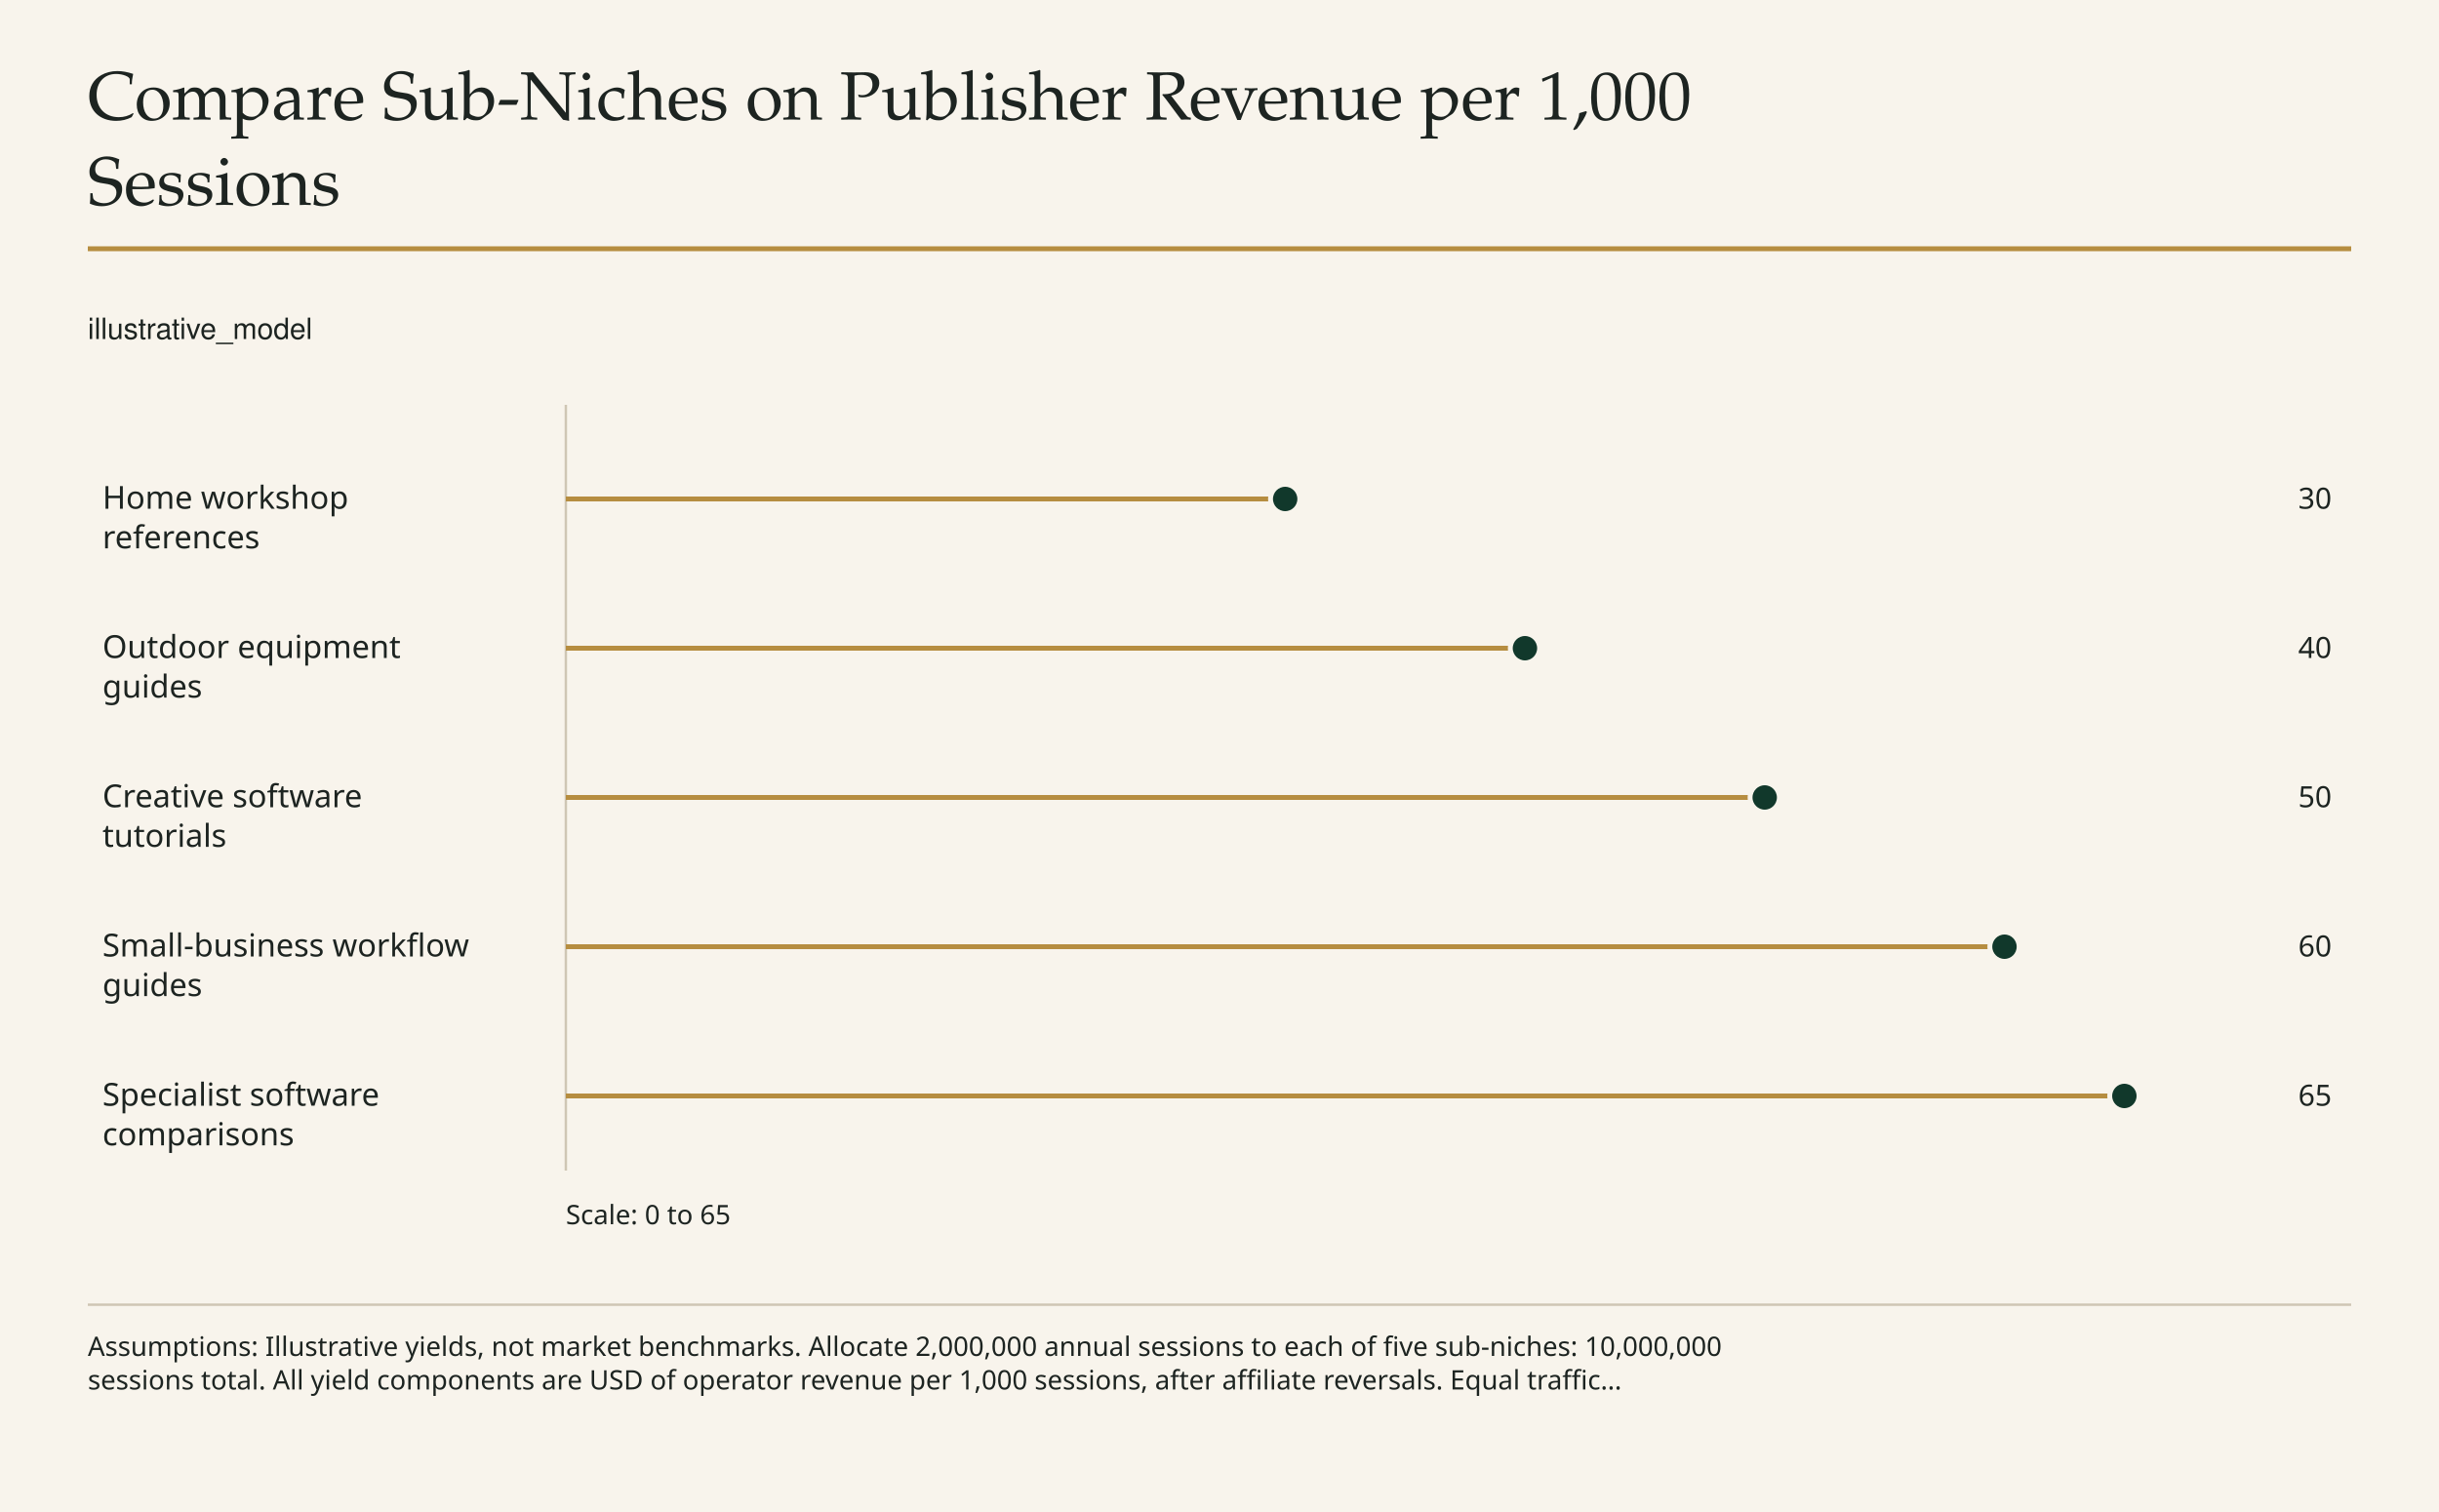
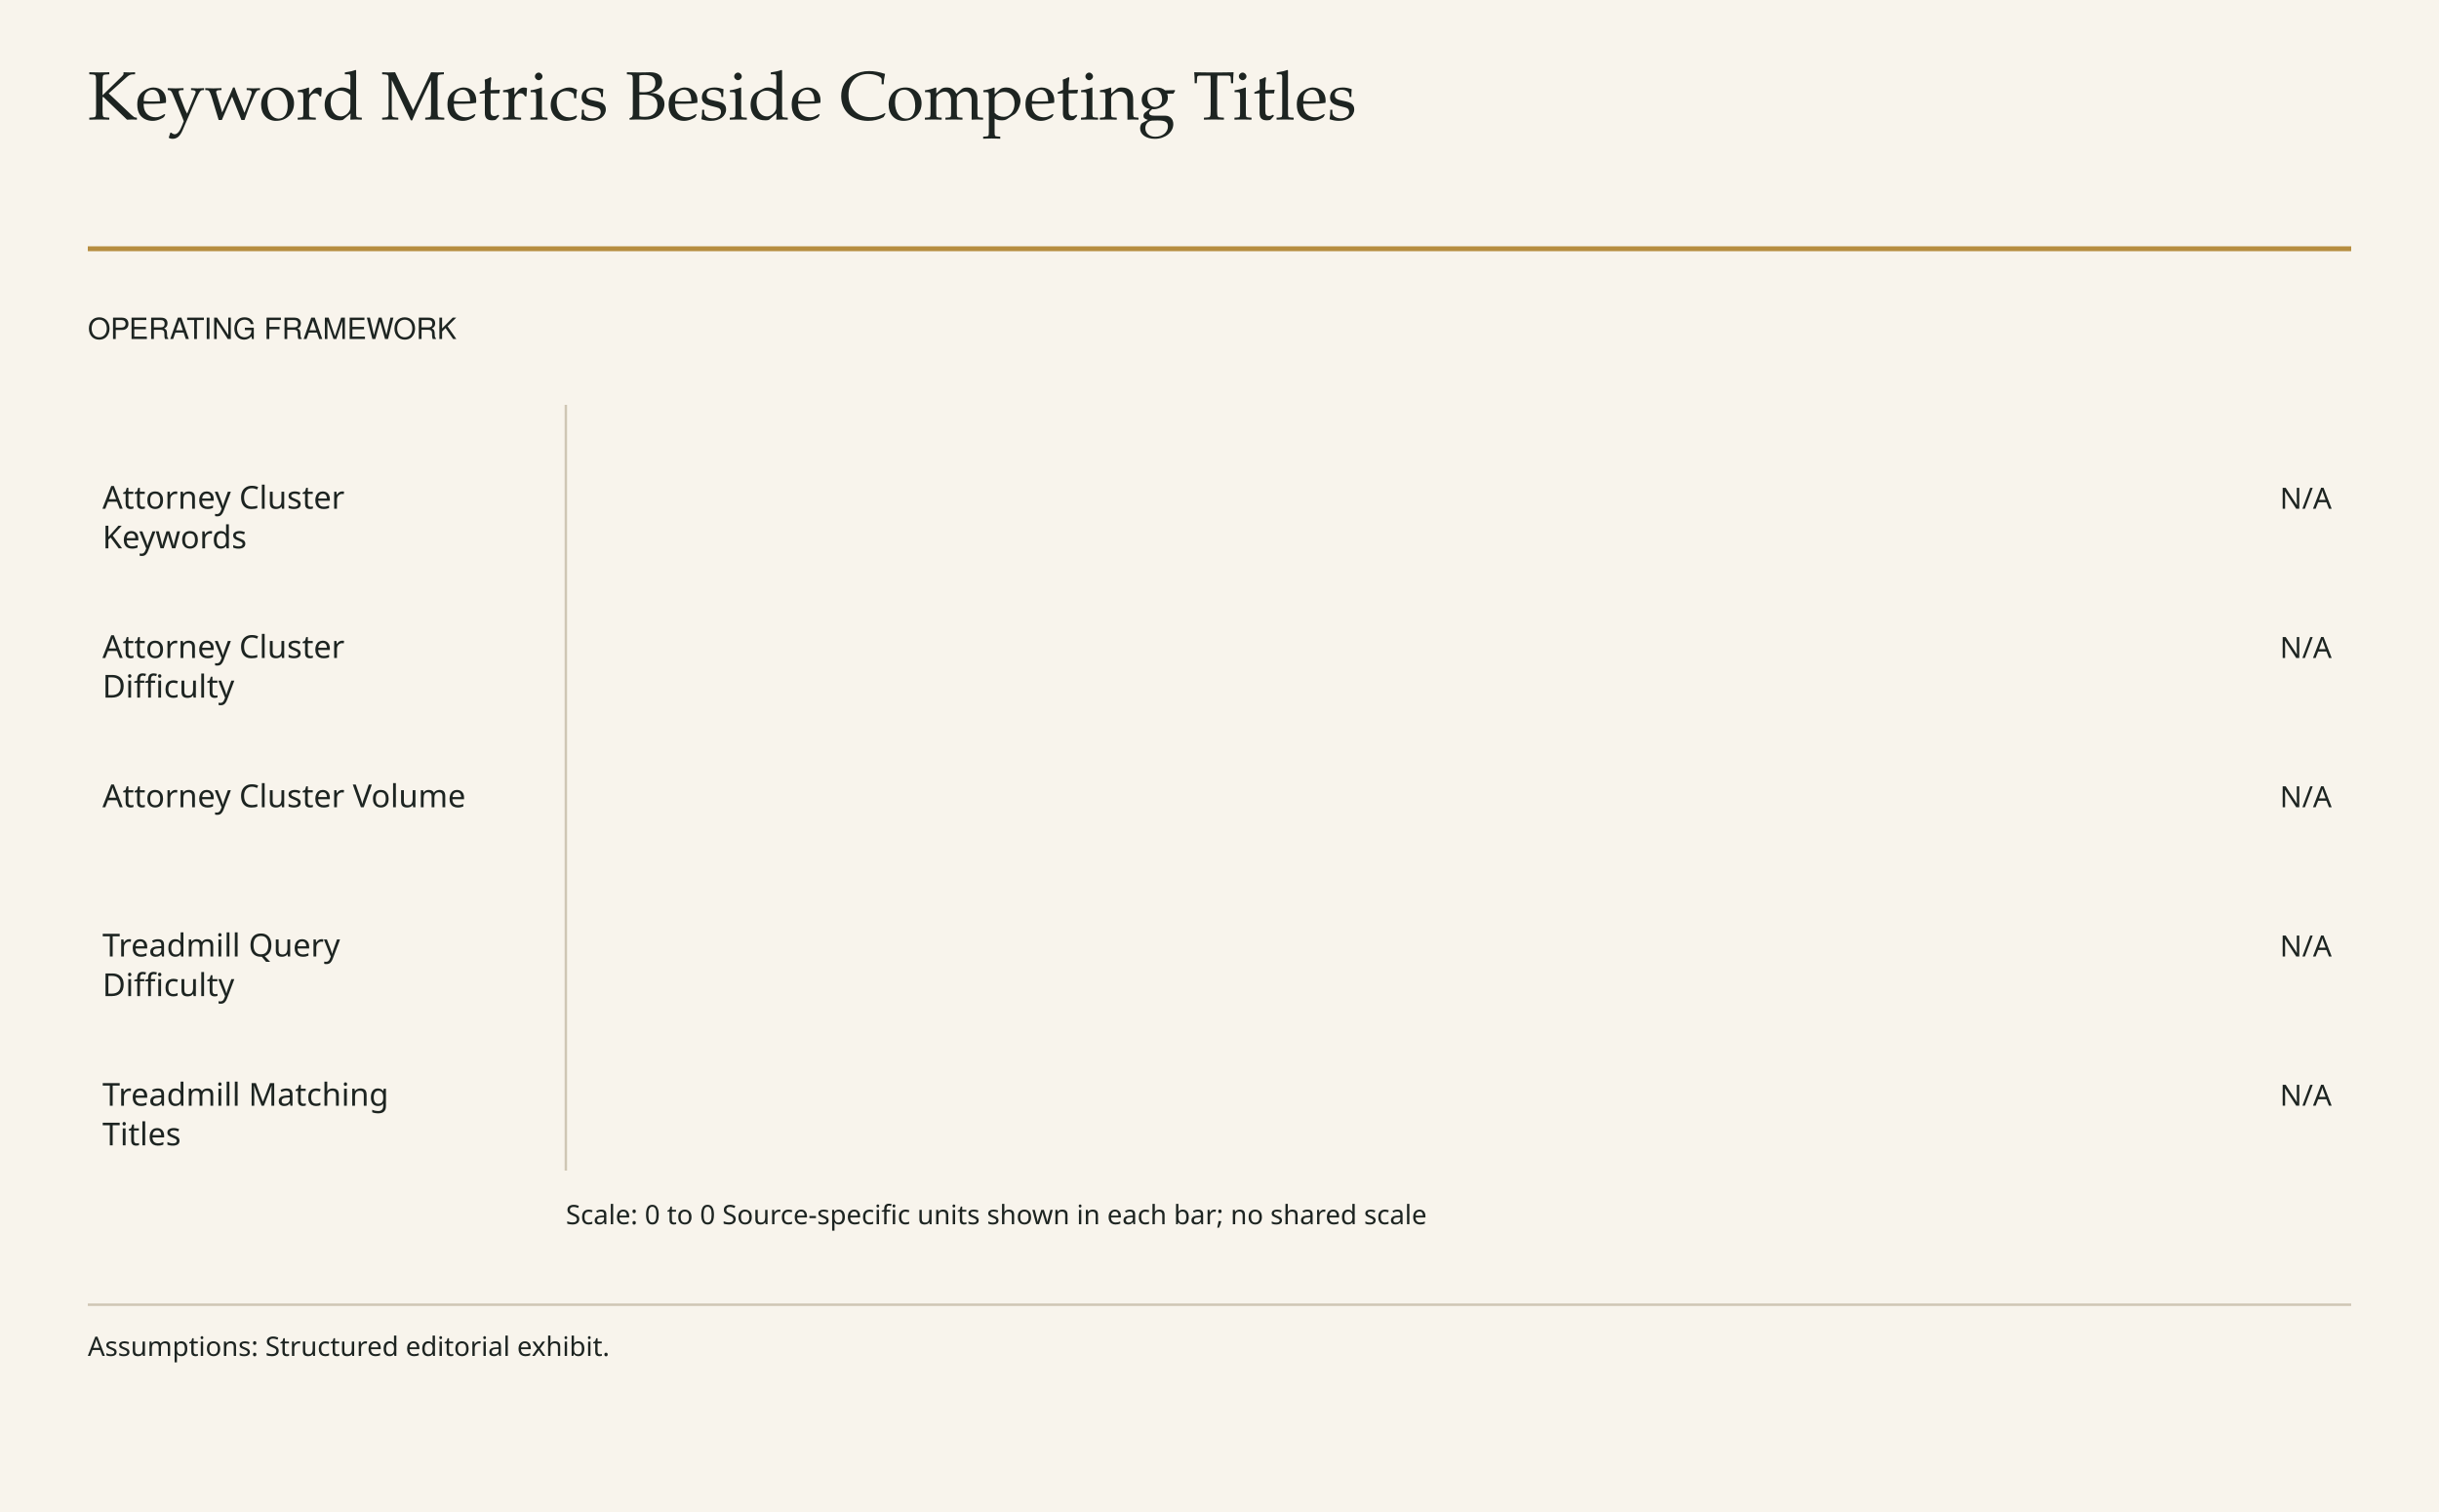
<svg xmlns="http://www.w3.org/2000/svg" viewBox="0 0 1000 620" role="img">
  <rect x="0" y="0" width="1000" height="620" fill="#F8F4EC" stroke="none" stroke-width="1" />
  <text x="36" y="49" font-family="Palatino, Georgia, serif" font-size="28" fill="#1D2421" text-anchor="start" style="font-variant-numeric:tabular-nums">
-     <tspan x="36" dy="0">Compare Sub-Niches on Publisher Revenue per 1,000</tspan>
-     <tspan x="36" dy="35.0">Sessions</tspan>
+     <tspan x="36" dy="0">Keyword Metrics Beside Competing Titles</tspan>
  </text>
  <line x1="36" y1="102" x2="964" y2="102" stroke="#B68D40" stroke-width="2" />
  <text x="36" y="139" font-family="Helvetica, sans-serif" font-size="12" fill="#1D2421" text-anchor="start" style="font-variant-numeric:tabular-nums">
-     <tspan x="36" dy="0">illustrative_model</tspan>
+     <tspan x="36" dy="0">OPERATING FRAMEWORK</tspan>
  </text>
  <line x1="232.0" y1="166" x2="232.0" y2="480" stroke="#CFC6B4" stroke-width="1" />
  <text x="42" y="208.6" font-family="Optima, Calibri, sans-serif" font-size="13" fill="#1D2421" text-anchor="start" style="font-variant-numeric:tabular-nums">
-     <tspan x="42" dy="0">Home workshop</tspan>
-     <tspan x="42" dy="16.25">references</tspan>
+     <tspan x="42" dy="0">Attorney Cluster</tspan>
+     <tspan x="42" dy="16.25">Keywords</tspan>
  </text>
-   <line x1="232.0" y1="204.6" x2="526.923" y2="204.6" stroke="#B68D40" stroke-width="2" />
-   <circle cx="526.923" cy="204.6" r="6" fill="#11382B" stroke="#F8F4EC" stroke-width="2" />
  <text x="956" y="208.6" font-family="Optima, Calibri, sans-serif" font-size="12" fill="#1D2421" text-anchor="end" style="font-variant-numeric:tabular-nums">
-     <tspan x="956" dy="0">30</tspan>
+     <tspan x="956" dy="0">N/A</tspan>
  </text>
  <text x="42" y="269.8" font-family="Optima, Calibri, sans-serif" font-size="13" fill="#1D2421" text-anchor="start" style="font-variant-numeric:tabular-nums">
-     <tspan x="42" dy="0">Outdoor equipment</tspan>
-     <tspan x="42" dy="16.25">guides</tspan>
+     <tspan x="42" dy="0">Attorney Cluster</tspan>
+     <tspan x="42" dy="16.25">Difficulty</tspan>
  </text>
-   <line x1="232.0" y1="265.8" x2="625.231" y2="265.8" stroke="#B68D40" stroke-width="2" />
-   <circle cx="625.231" cy="265.8" r="6" fill="#11382B" stroke="#F8F4EC" stroke-width="2" />
  <text x="956" y="269.8" font-family="Optima, Calibri, sans-serif" font-size="12" fill="#1D2421" text-anchor="end" style="font-variant-numeric:tabular-nums">
-     <tspan x="956" dy="0">40</tspan>
+     <tspan x="956" dy="0">N/A</tspan>
  </text>
  <text x="42" y="331.0" font-family="Optima, Calibri, sans-serif" font-size="13" fill="#1D2421" text-anchor="start" style="font-variant-numeric:tabular-nums">
-     <tspan x="42" dy="0">Creative software</tspan>
-     <tspan x="42" dy="16.25">tutorials</tspan>
+     <tspan x="42" dy="0">Attorney Cluster Volume</tspan>
  </text>
-   <line x1="232.0" y1="327.0" x2="723.538" y2="327.0" stroke="#B68D40" stroke-width="2" />
-   <circle cx="723.538" cy="327.0" r="6" fill="#11382B" stroke="#F8F4EC" stroke-width="2" />
  <text x="956" y="331.0" font-family="Optima, Calibri, sans-serif" font-size="12" fill="#1D2421" text-anchor="end" style="font-variant-numeric:tabular-nums">
-     <tspan x="956" dy="0">50</tspan>
+     <tspan x="956" dy="0">N/A</tspan>
  </text>
  <text x="42" y="392.2" font-family="Optima, Calibri, sans-serif" font-size="13" fill="#1D2421" text-anchor="start" style="font-variant-numeric:tabular-nums">
-     <tspan x="42" dy="0">Small-business workflow</tspan>
-     <tspan x="42" dy="16.25">guides</tspan>
+     <tspan x="42" dy="0">Treadmill Query</tspan>
+     <tspan x="42" dy="16.25">Difficulty</tspan>
  </text>
-   <line x1="232.0" y1="388.2" x2="821.846" y2="388.2" stroke="#B68D40" stroke-width="2" />
-   <circle cx="821.846" cy="388.2" r="6" fill="#11382B" stroke="#F8F4EC" stroke-width="2" />
  <text x="956" y="392.2" font-family="Optima, Calibri, sans-serif" font-size="12" fill="#1D2421" text-anchor="end" style="font-variant-numeric:tabular-nums">
-     <tspan x="956" dy="0">60</tspan>
+     <tspan x="956" dy="0">N/A</tspan>
  </text>
  <text x="42" y="453.4" font-family="Optima, Calibri, sans-serif" font-size="13" fill="#1D2421" text-anchor="start" style="font-variant-numeric:tabular-nums">
-     <tspan x="42" dy="0">Specialist software</tspan>
-     <tspan x="42" dy="16.25">comparisons</tspan>
+     <tspan x="42" dy="0">Treadmill Matching</tspan>
+     <tspan x="42" dy="16.25">Titles</tspan>
  </text>
-   <line x1="232.0" y1="449.4" x2="871.0" y2="449.4" stroke="#B68D40" stroke-width="2" />
-   <circle cx="871.0" cy="449.4" r="6" fill="#11382B" stroke="#F8F4EC" stroke-width="2" />
  <text x="956" y="453.4" font-family="Optima, Calibri, sans-serif" font-size="12" fill="#1D2421" text-anchor="end" style="font-variant-numeric:tabular-nums">
-     <tspan x="956" dy="0">65</tspan>
+     <tspan x="956" dy="0">N/A</tspan>
  </text>
  <text x="232" y="502" font-family="Optima, Calibri, sans-serif" font-size="11" fill="#1D2421" text-anchor="start" style="font-variant-numeric:tabular-nums">
-     <tspan x="232" dy="0">Scale: 0 to 65</tspan>
+     <tspan x="232" dy="0">Scale: 0 to 0 Source-specific units shown in each bar; no shared scale</tspan>
  </text>
  <line x1="36" y1="535" x2="964" y2="535" stroke="#CFC6B4" stroke-width="1" />
  <text x="36" y="556" font-family="Optima, Calibri, sans-serif" font-size="11" fill="#1D2421" text-anchor="start" style="font-variant-numeric:tabular-nums">
-     <tspan x="36" dy="0">Assumptions: Illustrative yields, not market benchmarks. Allocate 2,000,000 annual sessions to each of five sub-niches: 10,000,000</tspan>
-     <tspan x="36" dy="13.75">sessions total. All yield components are USD of operator revenue per 1,000 sessions, after affiliate reversals. Equal traffic…</tspan>
+     <tspan x="36" dy="0">Assumptions: Structured editorial exhibit.</tspan>
  </text>
  <text x="36" y="592" font-family="Optima, Calibri, sans-serif" font-size="10" fill="#1D2421" text-anchor="start" style="font-variant-numeric:tabular-nums">
    <tspan x="36" dy="0" />
  </text>
</svg>
